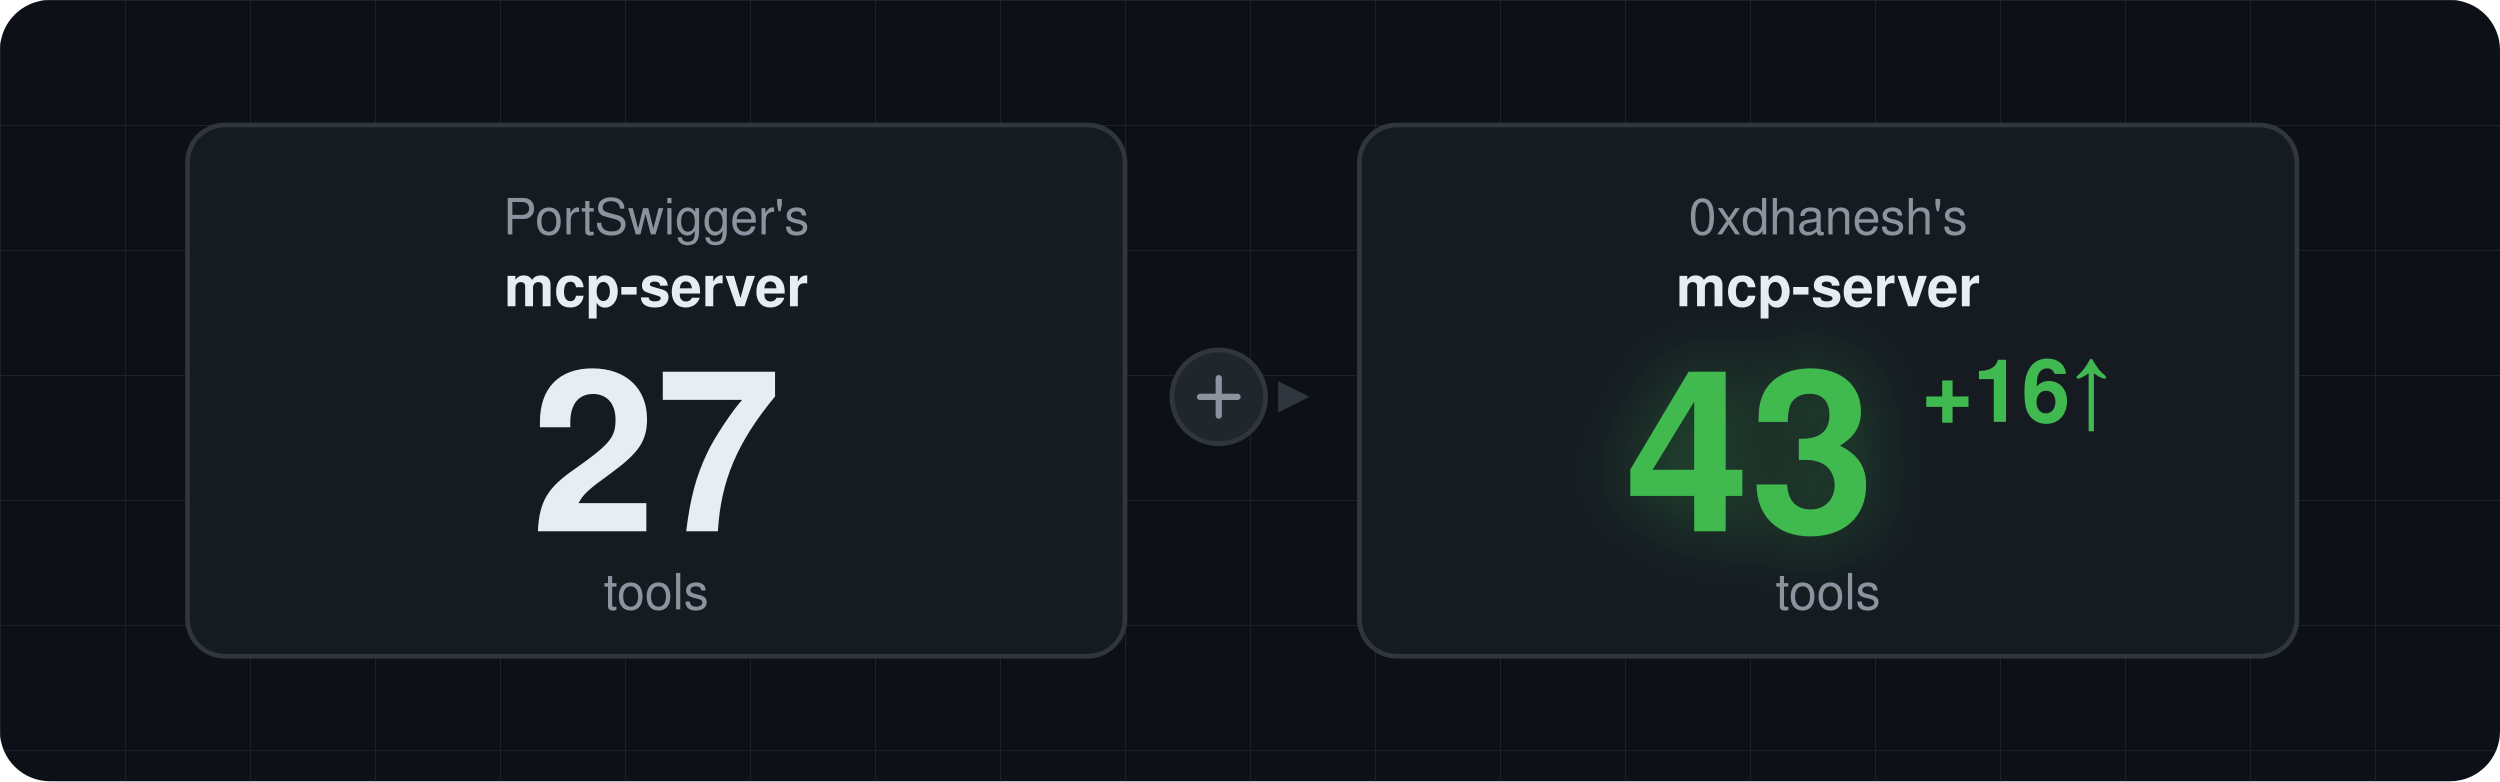
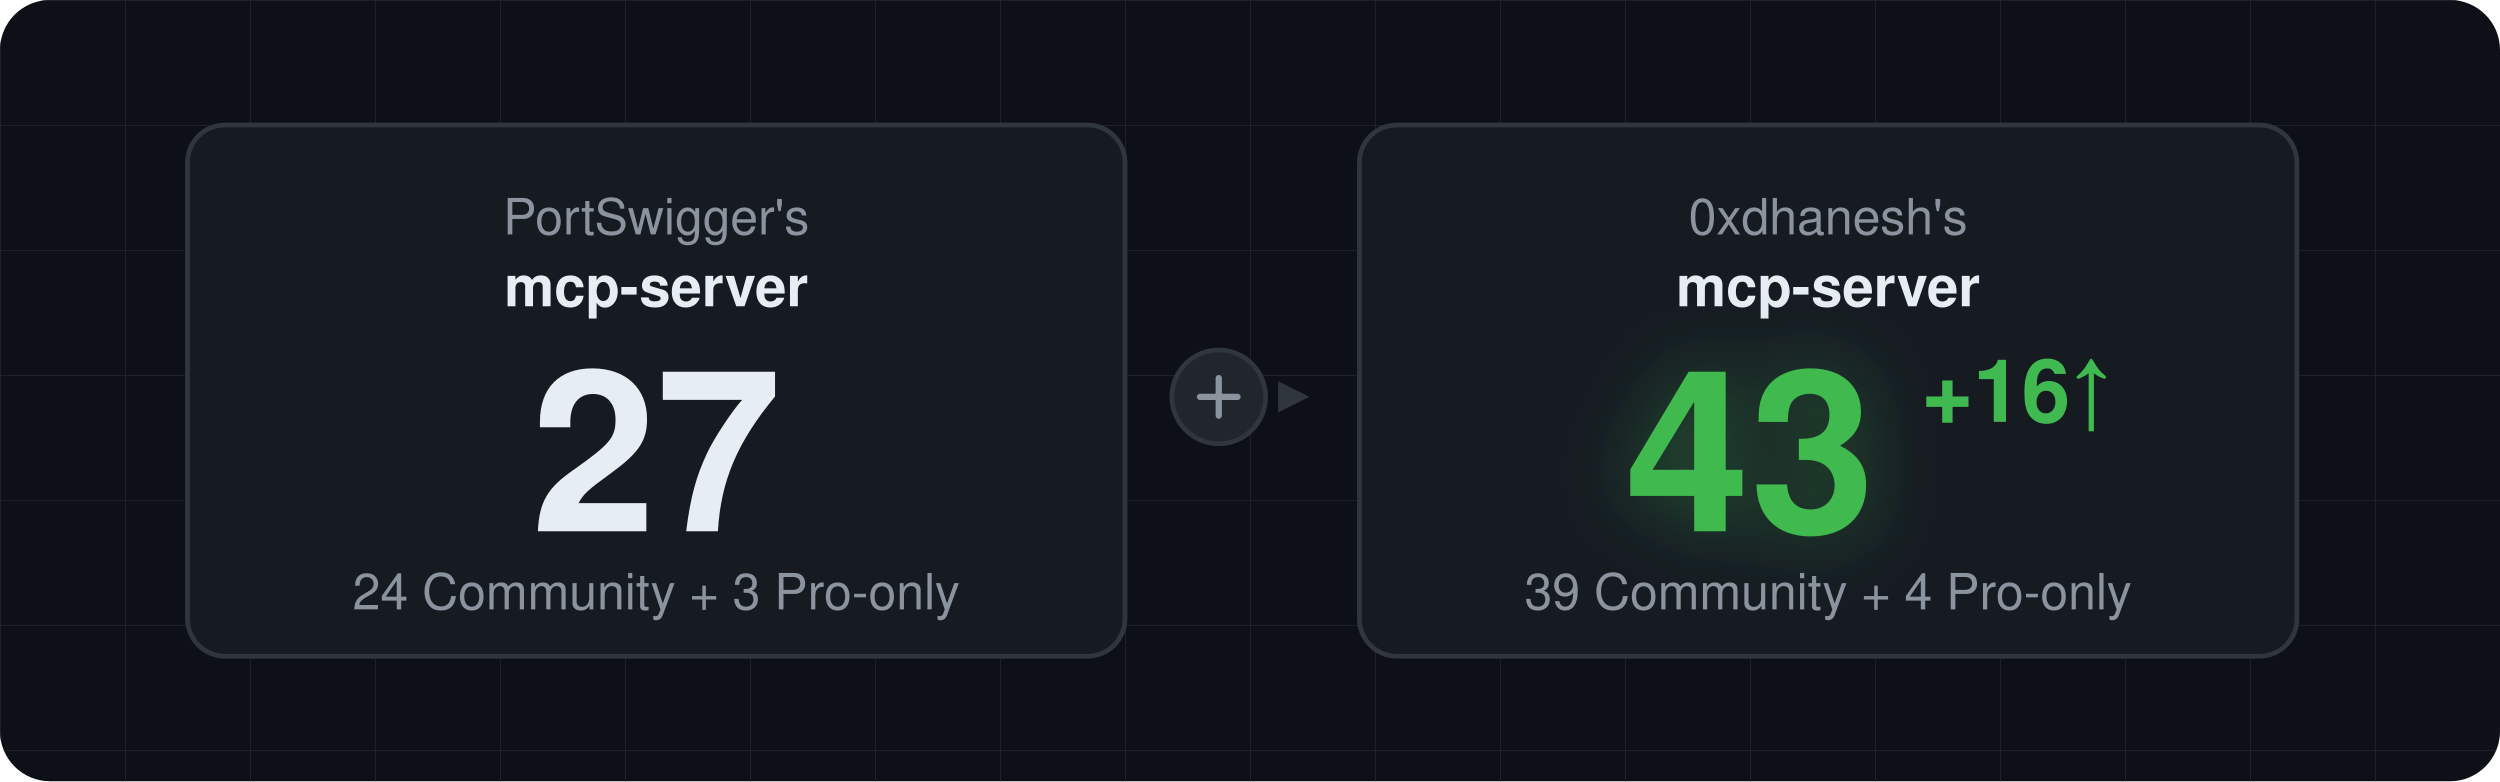
<svg xmlns="http://www.w3.org/2000/svg" width="800" height="250" viewBox="0 0 800 250">
  <defs>
    <style>
      .bg { fill: #0d1117; }
      .card { fill: #161b22; stroke: #30363d; stroke-width: 1.5; rx: 12; }
      .text-sub { font-family: -apple-system, BlinkMacSystemFont, "Segoe UI", Helvetica, Arial, sans-serif; font-size: 16px; fill: #8b949e; text-anchor: middle; }
      .text-title { font-family: -apple-system, BlinkMacSystemFont, "Segoe UI", Helvetica, Arial, sans-serif; font-size: 18px; fill: #e6edf3; font-weight: 600; text-anchor: middle; }
      .text-num-white { font-family: -apple-system, BlinkMacSystemFont, "Segoe UI", Helvetica, Arial, sans-serif; font-size: 72px; fill: #e6edf3; font-weight: 800; text-anchor: middle; }

      /* Green Glowing Text Styles */
      .text-num-green {
        font-family: -apple-system, BlinkMacSystemFont, "Segoe UI", Helvetica, Arial, sans-serif;
        font-size: 72px;
        fill: #3fb950;
        font-weight: 800;
        text-anchor: middle;
        filter: drop-shadow(0px 0px 12px rgba(63, 185, 80, 0.4));
      }
      .text-delta {
        font-family: -apple-system, BlinkMacSystemFont, "Segoe UI", Helvetica, Arial, sans-serif;
        font-size: 28px;
        fill: #3fb950;
        font-weight: 700;
      }
    </style>
    <pattern id="grid" width="40" height="40" patternUnits="userSpaceOnUse">
      <path d="M 40 0 L 0 0 0 40" fill="none" stroke="#21262d" stroke-width="0.5" />
    </pattern>
  </defs>
  <rect class="bg" width="800" height="250" rx="16" />
  <rect width="800" height="250" fill="url(#grid)" rx="16" />
  <g transform="translate(60, 40)">
    <rect class="card" width="300" height="170" />
    <text x="150" y="35" class="text-sub">PortSwigger's</text>
    <text x="150" y="58" class="text-title">mcp-server</text>
    <text x="150" y="130" class="text-num-white">27</text>
-     <text x="150" y="155" class="text-sub">tools</text>
+     <text x="150" y="155" class="text-sub">24 Community + 3 Pro-only</text>
  </g>
  <g transform="translate(375, 112)">
    <rect x="0" y="0" width="30" height="30" rx="15" fill="#21262d" stroke="#30363d" stroke-width="1.5" />
    <path d="M15,9 L15,21 M9,15 L21,15" stroke="#8b949e" stroke-width="2" stroke-linecap="round" />
    <path d="M34,10 L44,15 L34,20 Z" fill="#30363d" />
  </g>
  <g transform="translate(435, 40)">
    <rect class="card" width="300" height="170" />
    <text x="150" y="35" class="text-sub">0xdhanesh's</text>
    <text x="150" y="58" class="text-title">mcp-server</text>
    <text x="125" y="130" class="text-num-green">43</text>
    <text x="180" y="95" class="text-delta">+16↑</text>
-     <text x="150" y="155" class="text-sub">tools</text>
+     <text x="150" y="155" class="text-sub">39 Community + 4 Pro-only</text>
  </g>
</svg>
